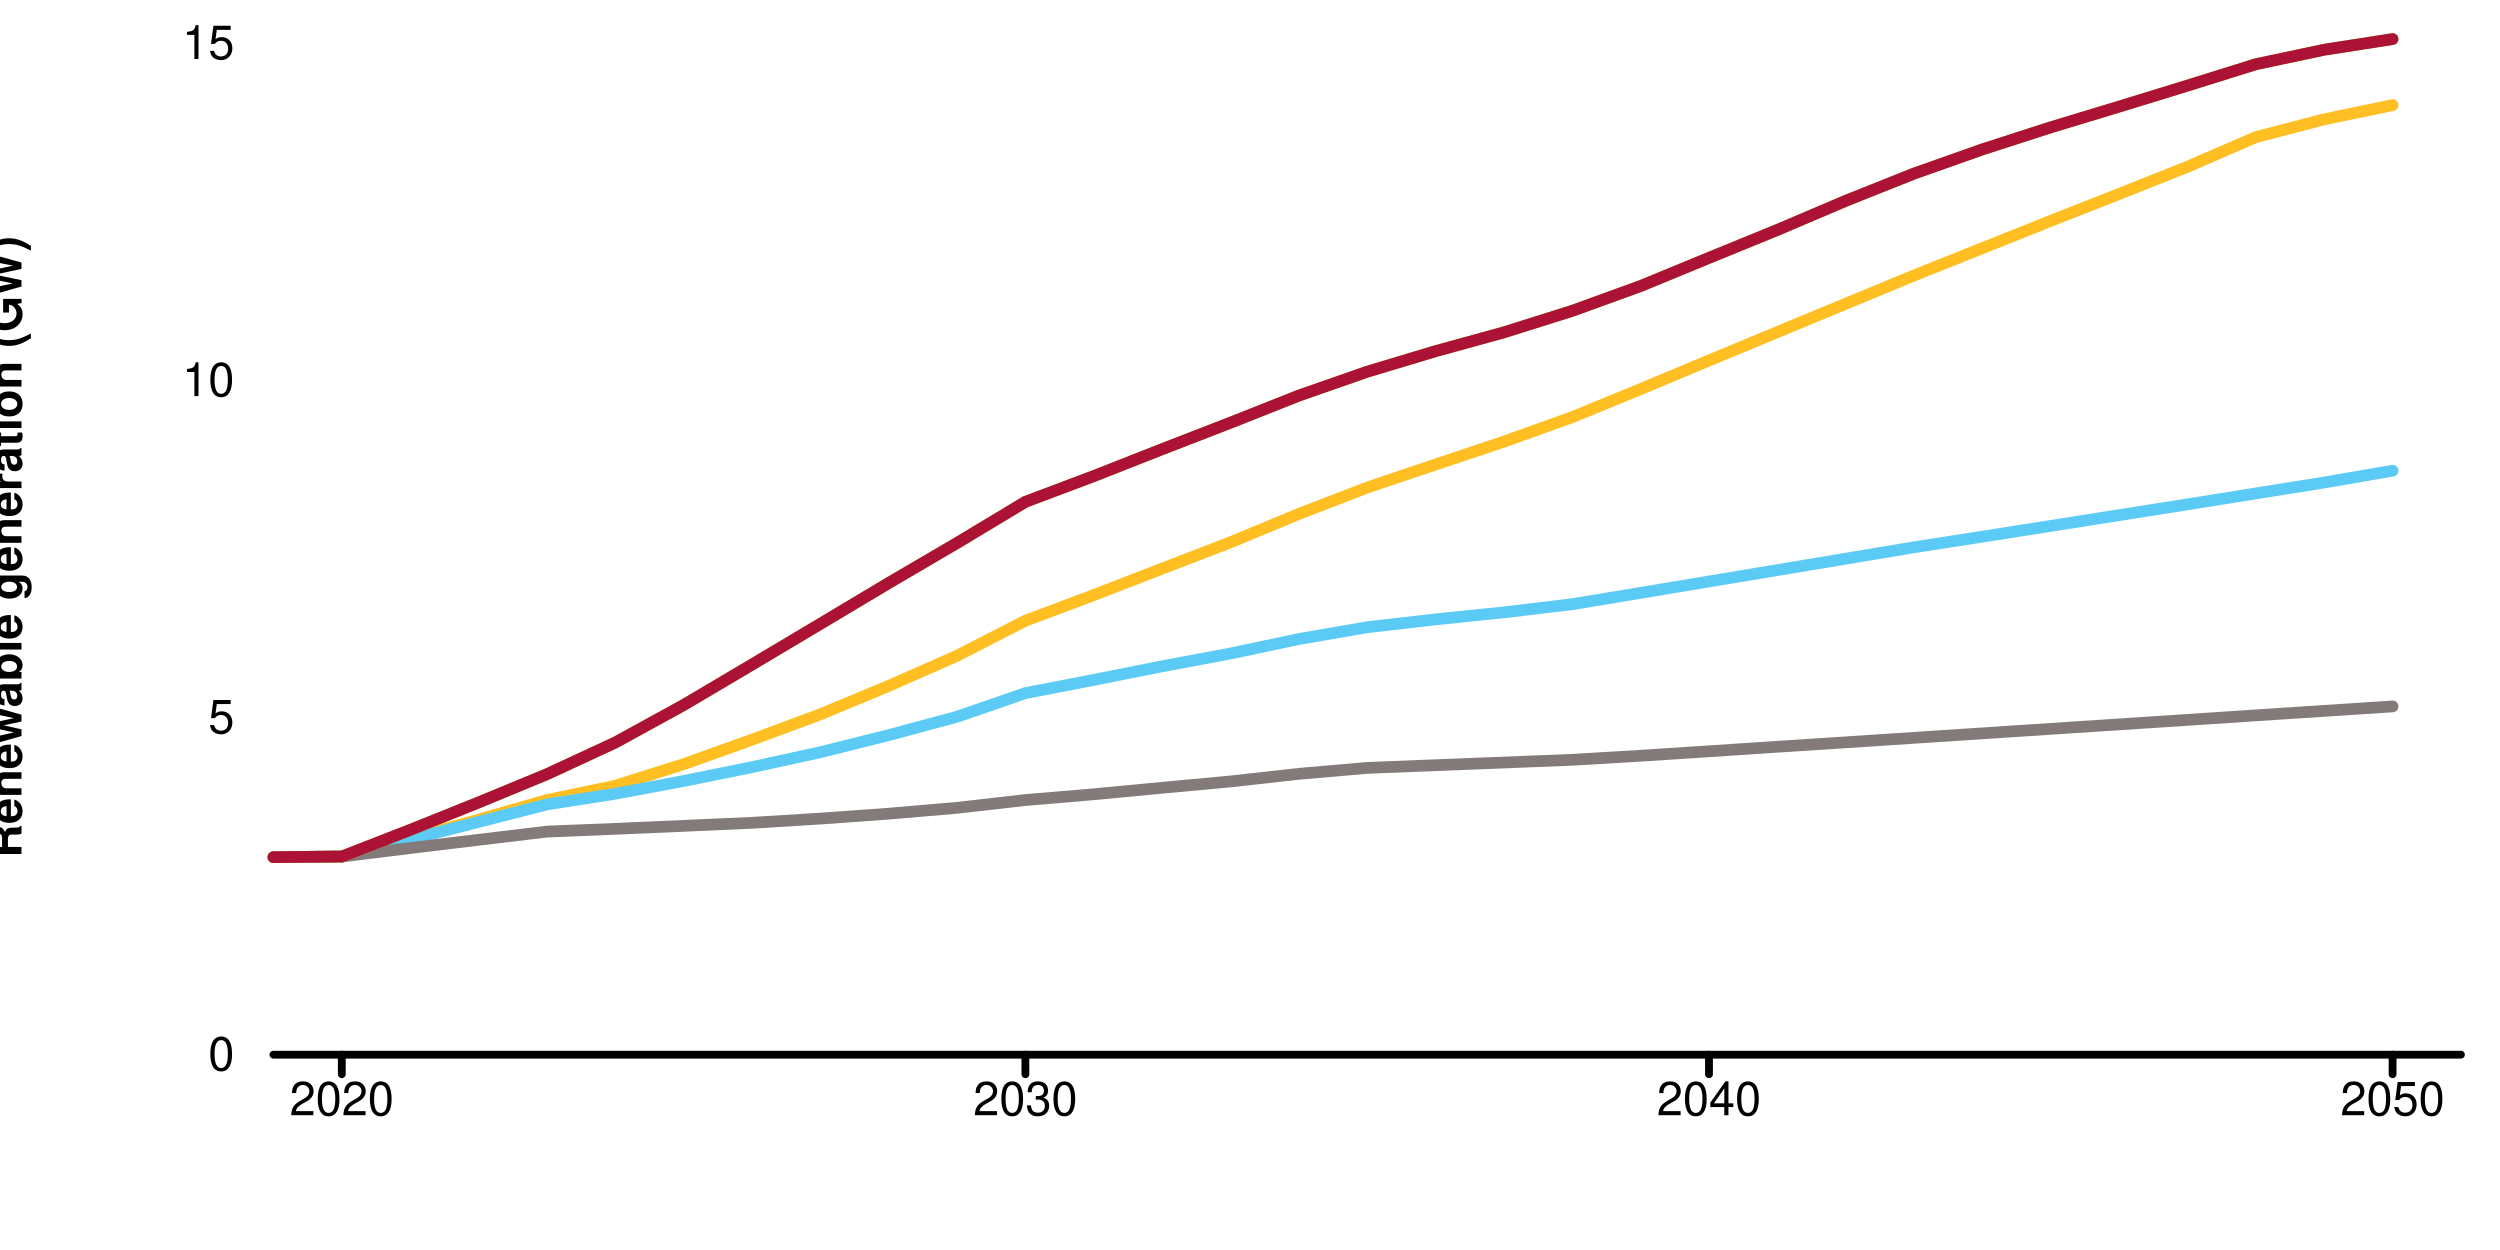
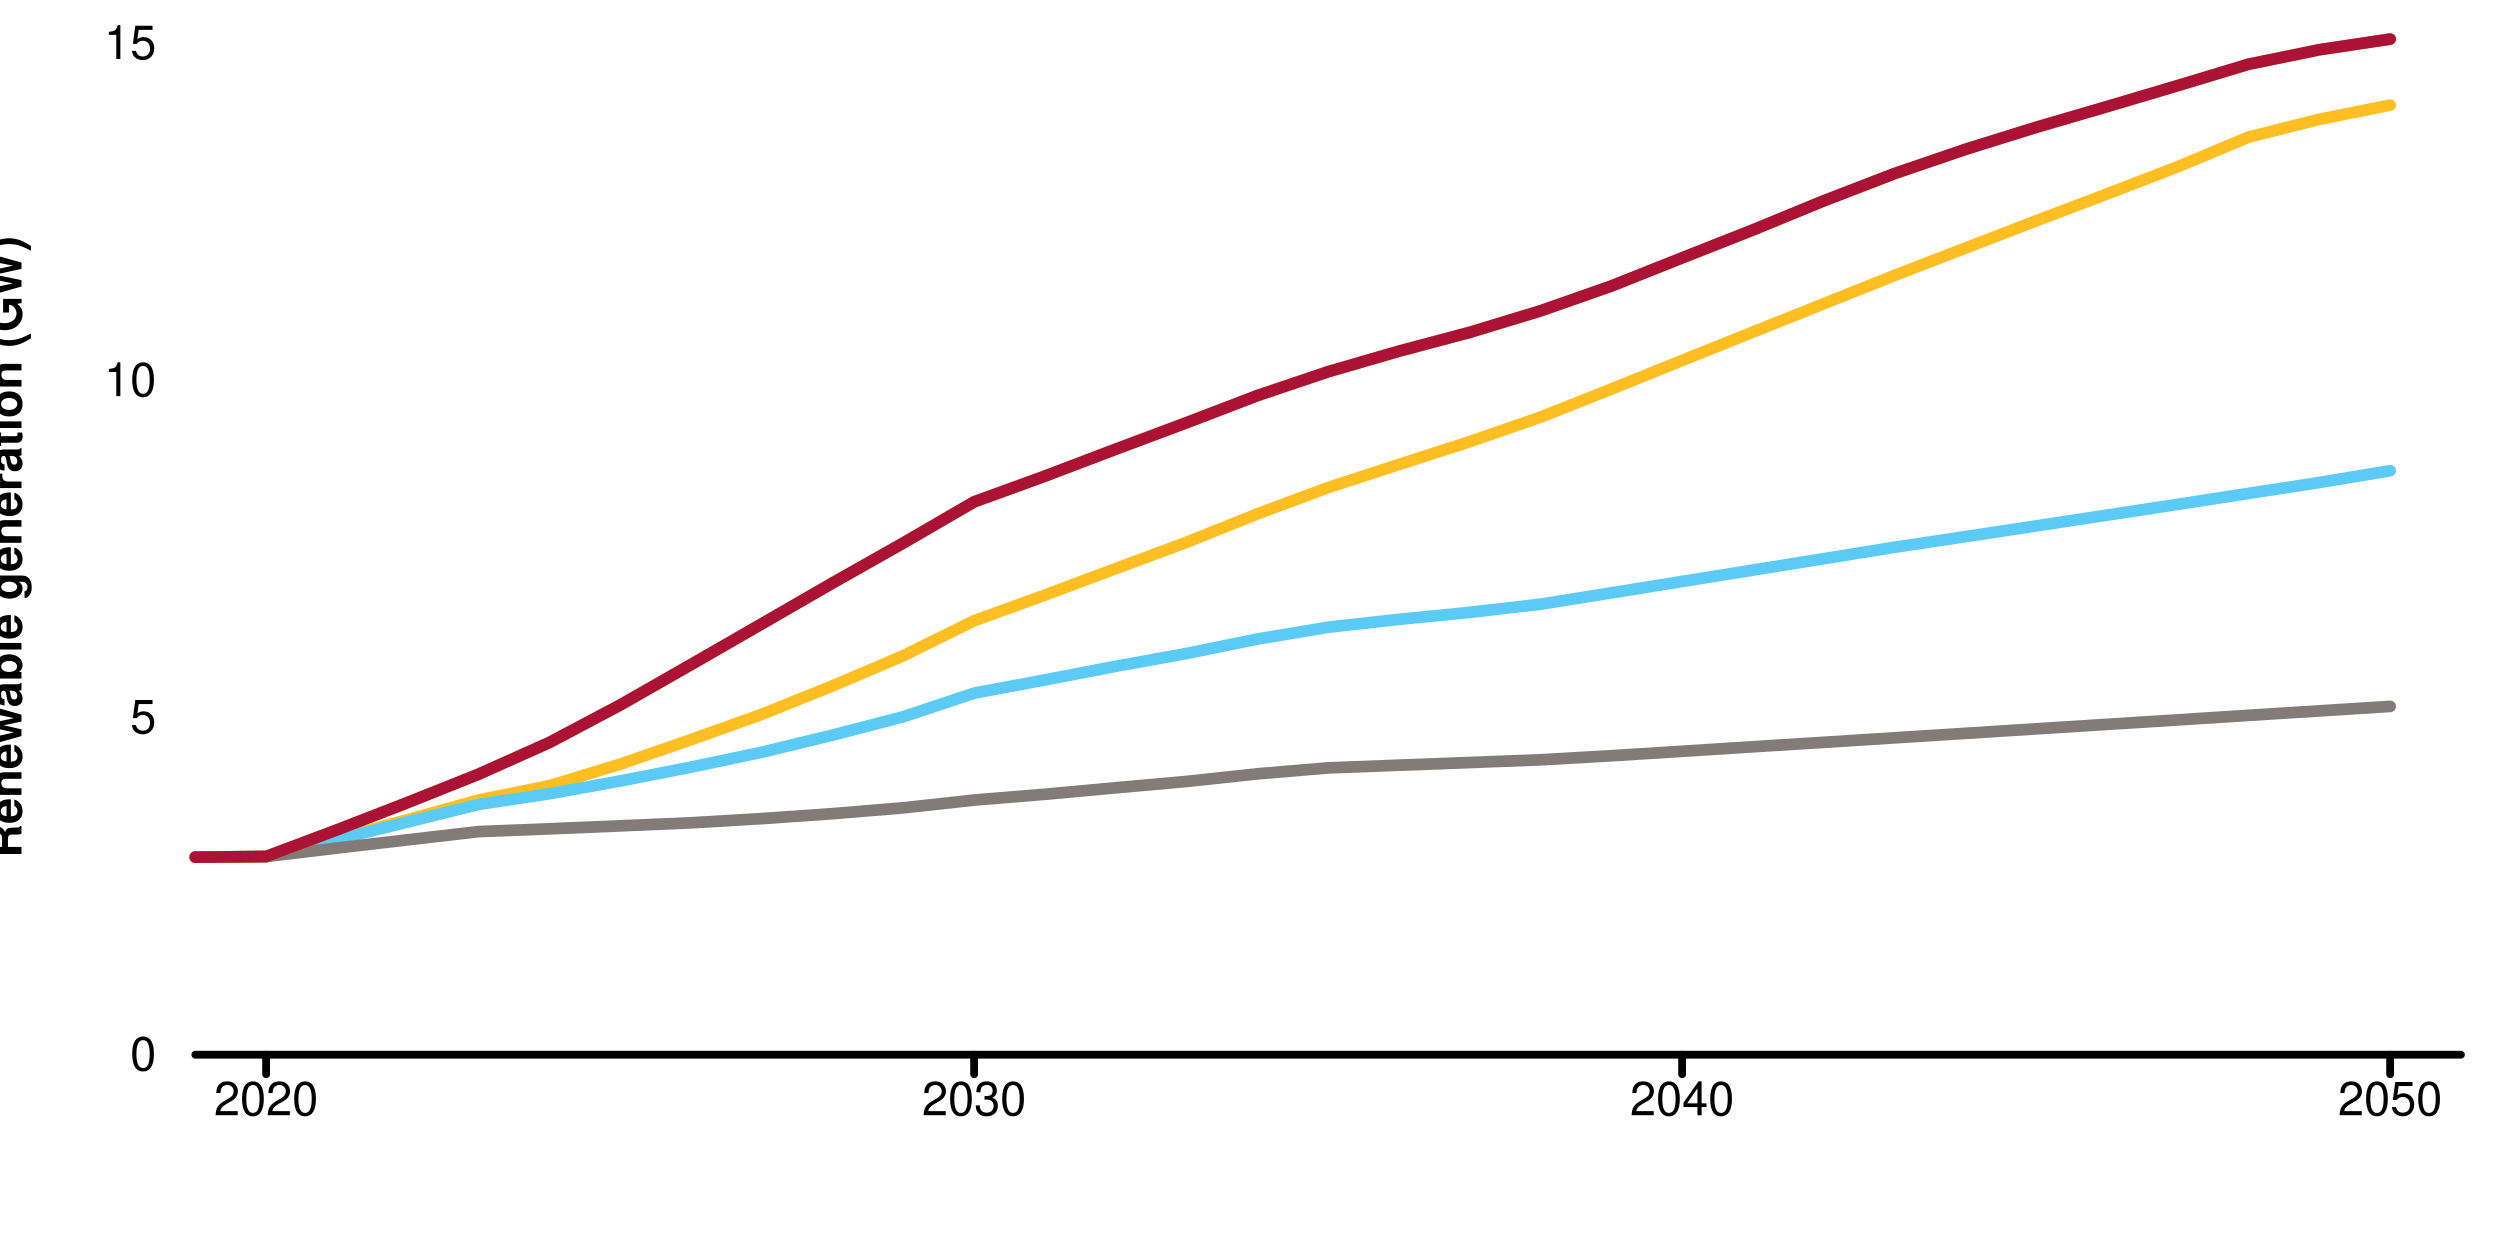
<svg xmlns="http://www.w3.org/2000/svg" width="640" height="320" viewBox="0 0 640 320" style="overflow:display" preserveAspectRatio="xMinYMin meet" overflow="visible">
  <defs>
    <style>
	.data-series path.line { fill-opacity: 0; }
	.data-series path.line.dotted { stroke-dasharray: 12 20 }
	.data-series circle { display: none; }
	.data-series:hover path.line, .data-series.on path.line { stroke-width: 5; }
	.data-series:hover circle, .data-series.on circle { display: inline; }
	.data-series circle:hover, .data-series circle.on { r: 6px!important; fill: black; }
	.grid { font-family: "Helvetica Neue",Helvetica,Arial,"Lucida Grande",sans-serif; }
	.grid line { stroke: rgb(0,0,0); stroke-width: 2; stroke-linecap: round; }
	.grid.grid-x text { text-anchor: middle; dominant-baseline: hanging; transform: translateY(10px); }
	.grid.grid-y text { text-anchor: end; dominant-baseline: middle; transform: translateX(-10px); }
	</style>
  </defs>
  <g class="grid grid-y">
-     <line x1="70" y1="270" x2="630" y2="270" data-left="70" />
-     <text x="70" y="270" text-anchor="end">0</text>
-     <text x="70" y="183.702" text-anchor="end">5</text>
-     <text x="70" y="97.403" text-anchor="end">10</text>
-     <text x="70" y="11.105" text-anchor="end">15</text>
+     <line x1="50" y1="270" x2="630" y2="270" data-left="50" />
+     <text x="50" y="270" text-anchor="end">0</text>
+     <text x="50" y="183.702" text-anchor="end">5</text>
+     <text x="50" y="97.403" text-anchor="end">10</text>
+     <text x="50" y="11.105" text-anchor="end">15</text>
    <text style="text-anchor:middle;dominant-baseline:hanging;font-weight:bold;transform: translateY(140px) rotate(-90deg);">Renewable generation (GW)</text>
  </g>
  <g class="grid grid-x">
-     <line class="tick" x1="87.5" y1="270" x2="87.5" y2="275" />
-     <text x="87.5" y="270" text-anchor="middle">2020</text>
-     <line class="tick" x1="262.5" y1="270" x2="262.5" y2="275" />
-     <text x="262.5" y="270" text-anchor="middle">2030</text>
-     <line class="tick" x1="437.5" y1="270" x2="437.5" y2="275" />
-     <text x="437.5" y="270" text-anchor="middle">2040</text>
-     <line class="tick" x1="612.5" y1="270" x2="612.5" y2="275" />
-     <text x="612.5" y="270" text-anchor="middle">2050</text>
+     <line class="tick" x1="68.125" y1="270" x2="68.125" y2="275" />
+     <text x="68.125" y="270" text-anchor="middle">2020</text>
+     <line class="tick" x1="249.375" y1="270" x2="249.375" y2="275" />
+     <text x="249.375" y="270" text-anchor="middle">2030</text>
+     <line class="tick" x1="430.625" y1="270" x2="430.625" y2="275" />
+     <text x="430.625" y="270" text-anchor="middle">2040</text>
+     <line class="tick" x1="611.875" y1="270" x2="611.875" y2="275" />
+     <text x="611.875" y="270" text-anchor="middle">2050</text>
    <text style="text-anchor:middle;dominant-baseline:hanging;font-weight:bold;transform: translateY(140px) rotate(-90deg);" />
  </g>
  <g data-scenario="consumer-transformation" class="data-series">
-     <path d="M 70.00,219.43L 87.50,219.27L 105.00,214.67L 122.50,209.83L 140.00,204.81L 157.50,201.15L 175.00,195.63L 192.50,189.36L 210.00,182.87L 227.50,175.59L 245.00,167.87L 262.50,158.90L 280.00,152.34L 297.50,145.56L 315.00,138.83L 332.50,131.56L 350.00,124.81L 367.50,118.91L 385.00,113.06L 402.50,106.78L 420.00,99.60L 437.50,92.28L 455.00,85.01L 472.50,77.76L 490.00,70.51L 507.50,63.52L 525.00,56.53L 542.50,49.65L 560.00,42.69L 577.50,35.10L 595.00,30.54L 612.50,26.91" id="Consumer transformation" class="line" stroke="#FFBF22" stroke-width="3" stroke-linecap="round" />
-     <circle cx="70.00" cy="219.43" data-y="2.930" data-x="2019" r="4" fill="#FFBF22" />
-     <circle cx="87.50" cy="219.27" data-y="2.939" data-x="2020" r="4" fill="#FFBF22" />
-     <circle cx="105.00" cy="214.67" data-y="3.206" data-x="2021" r="4" fill="#FFBF22" />
-     <circle cx="122.50" cy="209.83" data-y="3.486" data-x="2022" r="4" fill="#FFBF22" />
-     <circle cx="140.00" cy="204.81" data-y="3.777" data-x="2023" r="4" fill="#FFBF22" />
-     <circle cx="157.50" cy="201.15" data-y="3.989" data-x="2024" r="4" fill="#FFBF22" />
-     <circle cx="175.00" cy="195.63" data-y="4.309" data-x="2025" r="4" fill="#FFBF22" />
-     <circle cx="192.50" cy="189.36" data-y="4.672" data-x="2026" r="4" fill="#FFBF22" />
-     <circle cx="210.00" cy="182.87" data-y="5.048" data-x="2027" r="4" fill="#FFBF22" />
-     <circle cx="227.50" cy="175.59" data-y="5.470" data-x="2028" r="4" fill="#FFBF22" />
-     <circle cx="245.00" cy="167.87" data-y="5.917" data-x="2029" r="4" fill="#FFBF22" />
-     <circle cx="262.50" cy="158.90" data-y="6.437" data-x="2030" r="4" fill="#FFBF22" />
-     <circle cx="280.00" cy="152.34" data-y="6.817" data-x="2031" r="4" fill="#FFBF22" />
-     <circle cx="297.50" cy="145.56" data-y="7.210" data-x="2032" r="4" fill="#FFBF22" />
-     <circle cx="315.00" cy="138.83" data-y="7.600" data-x="2033" r="4" fill="#FFBF22" />
-     <circle cx="332.50" cy="131.56" data-y="8.021" data-x="2034" r="4" fill="#FFBF22" />
-     <circle cx="350.00" cy="124.81" data-y="8.412" data-x="2035" r="4" fill="#FFBF22" />
-     <circle cx="367.50" cy="118.91" data-y="8.754" data-x="2036" r="4" fill="#FFBF22" />
-     <circle cx="385.00" cy="113.06" data-y="9.093" data-x="2037" r="4" fill="#FFBF22" />
-     <circle cx="402.50" cy="106.78" data-y="9.457" data-x="2038" r="4" fill="#FFBF22" />
-     <circle cx="420.00" cy="99.60" data-y="9.873" data-x="2039" r="4" fill="#FFBF22" />
-     <circle cx="437.50" cy="92.28" data-y="10.297" data-x="2040" r="4" fill="#FFBF22" />
-     <circle cx="455.00" cy="85.01" data-y="10.718" data-x="2041" r="4" fill="#FFBF22" />
-     <circle cx="472.50" cy="77.76" data-y="11.138" data-x="2042" r="4" fill="#FFBF22" />
-     <circle cx="490.00" cy="70.51" data-y="11.558" data-x="2043" r="4" fill="#FFBF22" />
-     <circle cx="507.50" cy="63.52" data-y="11.963" data-x="2044" r="4" fill="#FFBF22" />
-     <circle cx="525.00" cy="56.53" data-y="12.368" data-x="2045" r="4" fill="#FFBF22" />
-     <circle cx="542.50" cy="49.65" data-y="12.767" data-x="2046" r="4" fill="#FFBF22" />
-     <circle cx="560.00" cy="42.69" data-y="13.170" data-x="2047" r="4" fill="#FFBF22" />
-     <circle cx="577.50" cy="35.10" data-y="13.610" data-x="2048" r="4" fill="#FFBF22" />
-     <circle cx="595.00" cy="30.54" data-y="13.874" data-x="2049" r="4" fill="#FFBF22" />
-     <circle cx="612.50" cy="26.91" data-y="14.084" data-x="2050" r="4" fill="#FFBF22" />
+     <path d="M 50.00,219.43L 68.12,219.27L 86.25,214.67L 104.38,209.83L 122.50,204.81L 140.62,201.15L 158.75,195.63L 176.88,189.36L 195.00,182.87L 213.12,175.59L 231.25,167.87L 249.38,158.90L 267.50,152.34L 285.62,145.56L 303.75,138.83L 321.88,131.56L 340.00,124.81L 358.12,118.91L 376.25,113.06L 394.38,106.78L 412.50,99.60L 430.62,92.28L 448.75,85.01L 466.88,77.76L 485.00,70.51L 503.12,63.52L 521.25,56.53L 539.38,49.65L 557.50,42.69L 575.62,35.10L 593.75,30.54L 611.88,26.91" id="Consumer transformation" class="line" stroke="#FFBF22" stroke-width="3" stroke-linecap="round" />
+     <circle cx="50.00" cy="219.43" data-y="2.930" data-x="2019" r="4" fill="#FFBF22" />
+     <circle cx="68.12" cy="219.27" data-y="2.939" data-x="2020" r="4" fill="#FFBF22" />
+     <circle cx="86.25" cy="214.67" data-y="3.206" data-x="2021" r="4" fill="#FFBF22" />
+     <circle cx="104.38" cy="209.83" data-y="3.486" data-x="2022" r="4" fill="#FFBF22" />
+     <circle cx="122.50" cy="204.81" data-y="3.777" data-x="2023" r="4" fill="#FFBF22" />
+     <circle cx="140.62" cy="201.15" data-y="3.989" data-x="2024" r="4" fill="#FFBF22" />
+     <circle cx="158.75" cy="195.63" data-y="4.309" data-x="2025" r="4" fill="#FFBF22" />
+     <circle cx="176.88" cy="189.36" data-y="4.672" data-x="2026" r="4" fill="#FFBF22" />
+     <circle cx="195.00" cy="182.87" data-y="5.048" data-x="2027" r="4" fill="#FFBF22" />
+     <circle cx="213.12" cy="175.59" data-y="5.470" data-x="2028" r="4" fill="#FFBF22" />
+     <circle cx="231.25" cy="167.87" data-y="5.917" data-x="2029" r="4" fill="#FFBF22" />
+     <circle cx="249.38" cy="158.90" data-y="6.437" data-x="2030" r="4" fill="#FFBF22" />
+     <circle cx="267.50" cy="152.34" data-y="6.817" data-x="2031" r="4" fill="#FFBF22" />
+     <circle cx="285.62" cy="145.56" data-y="7.210" data-x="2032" r="4" fill="#FFBF22" />
+     <circle cx="303.75" cy="138.83" data-y="7.600" data-x="2033" r="4" fill="#FFBF22" />
+     <circle cx="321.88" cy="131.56" data-y="8.021" data-x="2034" r="4" fill="#FFBF22" />
+     <circle cx="340.00" cy="124.81" data-y="8.412" data-x="2035" r="4" fill="#FFBF22" />
+     <circle cx="358.12" cy="118.91" data-y="8.754" data-x="2036" r="4" fill="#FFBF22" />
+     <circle cx="376.25" cy="113.06" data-y="9.093" data-x="2037" r="4" fill="#FFBF22" />
+     <circle cx="394.38" cy="106.78" data-y="9.457" data-x="2038" r="4" fill="#FFBF22" />
+     <circle cx="412.50" cy="99.60" data-y="9.873" data-x="2039" r="4" fill="#FFBF22" />
+     <circle cx="430.62" cy="92.28" data-y="10.297" data-x="2040" r="4" fill="#FFBF22" />
+     <circle cx="448.75" cy="85.01" data-y="10.718" data-x="2041" r="4" fill="#FFBF22" />
+     <circle cx="466.88" cy="77.76" data-y="11.138" data-x="2042" r="4" fill="#FFBF22" />
+     <circle cx="485.00" cy="70.51" data-y="11.558" data-x="2043" r="4" fill="#FFBF22" />
+     <circle cx="503.12" cy="63.52" data-y="11.963" data-x="2044" r="4" fill="#FFBF22" />
+     <circle cx="521.25" cy="56.53" data-y="12.368" data-x="2045" r="4" fill="#FFBF22" />
+     <circle cx="539.38" cy="49.65" data-y="12.767" data-x="2046" r="4" fill="#FFBF22" />
+     <circle cx="557.50" cy="42.69" data-y="13.170" data-x="2047" r="4" fill="#FFBF22" />
+     <circle cx="575.62" cy="35.10" data-y="13.610" data-x="2048" r="4" fill="#FFBF22" />
+     <circle cx="593.75" cy="30.54" data-y="13.874" data-x="2049" r="4" fill="#FFBF22" />
+     <circle cx="611.88" cy="26.91" data-y="14.084" data-x="2050" r="4" fill="#FFBF22" />
  </g>
  <g data-scenario="system-transformation" class="data-series">
-     <path d="M 70.00,219.43L 87.50,219.27L 105.00,214.89L 122.50,210.42L 140.00,205.93L 157.50,203.20L 175.00,199.93L 192.50,196.39L 210.00,192.57L 227.50,188.19L 245.00,183.48L 262.50,177.44L 280.00,174.05L 297.50,170.57L 315.00,167.29L 332.50,163.59L 350.00,160.57L 367.50,158.55L 385.00,156.76L 402.50,154.67L 420.00,151.77L 437.50,148.85L 455.00,145.94L 472.50,143.02L 490.00,140.10L 507.50,137.38L 525.00,134.63L 542.50,131.87L 560.00,129.11L 577.50,126.31L 595.00,123.52L 612.50,120.50" id="System transformation" class="line" stroke="#5BCBF5" stroke-width="3" stroke-linecap="round" />
-     <circle cx="70.00" cy="219.43" data-y="2.930" data-x="2019" r="4" fill="#5BCBF5" />
-     <circle cx="87.50" cy="219.27" data-y="2.939" data-x="2020" r="4" fill="#5BCBF5" />
-     <circle cx="105.00" cy="214.89" data-y="3.193" data-x="2021" r="4" fill="#5BCBF5" />
-     <circle cx="122.50" cy="210.42" data-y="3.452" data-x="2022" r="4" fill="#5BCBF5" />
-     <circle cx="140.00" cy="205.93" data-y="3.712" data-x="2023" r="4" fill="#5BCBF5" />
-     <circle cx="157.50" cy="203.20" data-y="3.870" data-x="2024" r="4" fill="#5BCBF5" />
-     <circle cx="175.00" cy="199.93" data-y="4.060" data-x="2025" r="4" fill="#5BCBF5" />
-     <circle cx="192.50" cy="196.39" data-y="4.265" data-x="2026" r="4" fill="#5BCBF5" />
-     <circle cx="210.00" cy="192.57" data-y="4.486" data-x="2027" r="4" fill="#5BCBF5" />
-     <circle cx="227.50" cy="188.19" data-y="4.740" data-x="2028" r="4" fill="#5BCBF5" />
-     <circle cx="245.00" cy="183.48" data-y="5.013" data-x="2029" r="4" fill="#5BCBF5" />
-     <circle cx="262.50" cy="177.44" data-y="5.363" data-x="2030" r="4" fill="#5BCBF5" />
-     <circle cx="280.00" cy="174.05" data-y="5.559" data-x="2031" r="4" fill="#5BCBF5" />
-     <circle cx="297.50" cy="170.57" data-y="5.761" data-x="2032" r="4" fill="#5BCBF5" />
-     <circle cx="315.00" cy="167.29" data-y="5.951" data-x="2033" r="4" fill="#5BCBF5" />
-     <circle cx="332.50" cy="163.59" data-y="6.165" data-x="2034" r="4" fill="#5BCBF5" />
-     <circle cx="350.00" cy="160.57" data-y="6.340" data-x="2035" r="4" fill="#5BCBF5" />
-     <circle cx="367.50" cy="158.55" data-y="6.457" data-x="2036" r="4" fill="#5BCBF5" />
-     <circle cx="385.00" cy="156.76" data-y="6.561" data-x="2037" r="4" fill="#5BCBF5" />
-     <circle cx="402.50" cy="154.67" data-y="6.682" data-x="2038" r="4" fill="#5BCBF5" />
-     <circle cx="420.00" cy="151.77" data-y="6.850" data-x="2039" r="4" fill="#5BCBF5" />
-     <circle cx="437.50" cy="148.85" data-y="7.019" data-x="2040" r="4" fill="#5BCBF5" />
-     <circle cx="455.00" cy="145.94" data-y="7.188" data-x="2041" r="4" fill="#5BCBF5" />
-     <circle cx="472.50" cy="143.02" data-y="7.357" data-x="2042" r="4" fill="#5BCBF5" />
-     <circle cx="490.00" cy="140.10" data-y="7.526" data-x="2043" r="4" fill="#5BCBF5" />
-     <circle cx="507.50" cy="137.38" data-y="7.684" data-x="2044" r="4" fill="#5BCBF5" />
-     <circle cx="525.00" cy="134.63" data-y="7.843" data-x="2045" r="4" fill="#5BCBF5" />
-     <circle cx="542.50" cy="131.87" data-y="8.003" data-x="2046" r="4" fill="#5BCBF5" />
-     <circle cx="560.00" cy="129.11" data-y="8.163" data-x="2047" r="4" fill="#5BCBF5" />
-     <circle cx="577.50" cy="126.31" data-y="8.325" data-x="2048" r="4" fill="#5BCBF5" />
-     <circle cx="595.00" cy="123.52" data-y="8.487" data-x="2049" r="4" fill="#5BCBF5" />
-     <circle cx="612.50" cy="120.50" data-y="8.662" data-x="2050" r="4" fill="#5BCBF5" />
+     <path d="M 50.00,219.43L 68.12,219.27L 86.25,214.89L 104.38,210.42L 122.50,205.93L 140.62,203.20L 158.75,199.93L 176.88,196.39L 195.00,192.57L 213.12,188.19L 231.25,183.48L 249.38,177.44L 267.50,174.05L 285.62,170.57L 303.75,167.29L 321.88,163.59L 340.00,160.57L 358.12,158.55L 376.25,156.76L 394.38,154.67L 412.50,151.77L 430.62,148.85L 448.75,145.94L 466.88,143.02L 485.00,140.10L 503.12,137.38L 521.25,134.63L 539.38,131.87L 557.50,129.11L 575.62,126.31L 593.75,123.52L 611.88,120.50" id="System transformation" class="line" stroke="#5BCBF5" stroke-width="3" stroke-linecap="round" />
+     <circle cx="50.00" cy="219.43" data-y="2.930" data-x="2019" r="4" fill="#5BCBF5" />
+     <circle cx="68.12" cy="219.27" data-y="2.939" data-x="2020" r="4" fill="#5BCBF5" />
+     <circle cx="86.25" cy="214.89" data-y="3.193" data-x="2021" r="4" fill="#5BCBF5" />
+     <circle cx="104.38" cy="210.42" data-y="3.452" data-x="2022" r="4" fill="#5BCBF5" />
+     <circle cx="122.50" cy="205.93" data-y="3.712" data-x="2023" r="4" fill="#5BCBF5" />
+     <circle cx="140.62" cy="203.20" data-y="3.870" data-x="2024" r="4" fill="#5BCBF5" />
+     <circle cx="158.75" cy="199.93" data-y="4.060" data-x="2025" r="4" fill="#5BCBF5" />
+     <circle cx="176.88" cy="196.39" data-y="4.265" data-x="2026" r="4" fill="#5BCBF5" />
+     <circle cx="195.00" cy="192.57" data-y="4.486" data-x="2027" r="4" fill="#5BCBF5" />
+     <circle cx="213.12" cy="188.19" data-y="4.740" data-x="2028" r="4" fill="#5BCBF5" />
+     <circle cx="231.25" cy="183.48" data-y="5.013" data-x="2029" r="4" fill="#5BCBF5" />
+     <circle cx="249.38" cy="177.44" data-y="5.363" data-x="2030" r="4" fill="#5BCBF5" />
+     <circle cx="267.50" cy="174.05" data-y="5.559" data-x="2031" r="4" fill="#5BCBF5" />
+     <circle cx="285.62" cy="170.57" data-y="5.761" data-x="2032" r="4" fill="#5BCBF5" />
+     <circle cx="303.75" cy="167.29" data-y="5.951" data-x="2033" r="4" fill="#5BCBF5" />
+     <circle cx="321.88" cy="163.59" data-y="6.165" data-x="2034" r="4" fill="#5BCBF5" />
+     <circle cx="340.00" cy="160.57" data-y="6.340" data-x="2035" r="4" fill="#5BCBF5" />
+     <circle cx="358.12" cy="158.55" data-y="6.457" data-x="2036" r="4" fill="#5BCBF5" />
+     <circle cx="376.25" cy="156.76" data-y="6.561" data-x="2037" r="4" fill="#5BCBF5" />
+     <circle cx="394.38" cy="154.67" data-y="6.682" data-x="2038" r="4" fill="#5BCBF5" />
+     <circle cx="412.50" cy="151.77" data-y="6.850" data-x="2039" r="4" fill="#5BCBF5" />
+     <circle cx="430.62" cy="148.85" data-y="7.019" data-x="2040" r="4" fill="#5BCBF5" />
+     <circle cx="448.75" cy="145.94" data-y="7.188" data-x="2041" r="4" fill="#5BCBF5" />
+     <circle cx="466.88" cy="143.02" data-y="7.357" data-x="2042" r="4" fill="#5BCBF5" />
+     <circle cx="485.00" cy="140.10" data-y="7.526" data-x="2043" r="4" fill="#5BCBF5" />
+     <circle cx="503.12" cy="137.38" data-y="7.684" data-x="2044" r="4" fill="#5BCBF5" />
+     <circle cx="521.25" cy="134.63" data-y="7.843" data-x="2045" r="4" fill="#5BCBF5" />
+     <circle cx="539.38" cy="131.87" data-y="8.003" data-x="2046" r="4" fill="#5BCBF5" />
+     <circle cx="557.50" cy="129.11" data-y="8.163" data-x="2047" r="4" fill="#5BCBF5" />
+     <circle cx="575.62" cy="126.31" data-y="8.325" data-x="2048" r="4" fill="#5BCBF5" />
+     <circle cx="593.75" cy="123.52" data-y="8.487" data-x="2049" r="4" fill="#5BCBF5" />
+     <circle cx="611.88" cy="120.50" data-y="8.662" data-x="2050" r="4" fill="#5BCBF5" />
  </g>
  <g data-scenario="steady-progression" class="data-series">
-     <path d="M 70.00,219.43L 87.50,219.27L 105.00,217.10L 122.50,214.99L 140.00,212.89L 157.50,212.18L 175.00,211.42L 192.50,210.64L 210.00,209.56L 227.50,208.30L 245.00,206.80L 262.50,204.81L 280.00,203.33L 297.50,201.67L 315.00,200.05L 332.50,198.10L 350.00,196.58L 367.50,195.89L 385.00,195.20L 402.50,194.51L 420.00,193.47L 437.50,192.33L 455.00,191.17L 472.50,190.04L 490.00,188.88L 507.50,187.74L 525.00,186.58L 542.50,185.44L 560.00,184.29L 577.50,183.13L 595.00,181.99L 612.50,180.84" id="Steady progression" class="line" stroke="#827B7A" stroke-width="3" stroke-linecap="round" />
-     <circle cx="70.00" cy="219.43" data-y="2.930" data-x="2019" r="4" fill="#827B7A" />
-     <circle cx="87.50" cy="219.27" data-y="2.939" data-x="2020" r="4" fill="#827B7A" />
-     <circle cx="105.00" cy="217.10" data-y="3.065" data-x="2021" r="4" fill="#827B7A" />
-     <circle cx="122.50" cy="214.99" data-y="3.187" data-x="2022" r="4" fill="#827B7A" />
-     <circle cx="140.00" cy="212.89" data-y="3.309" data-x="2023" r="4" fill="#827B7A" />
-     <circle cx="157.50" cy="212.18" data-y="3.350" data-x="2024" r="4" fill="#827B7A" />
-     <circle cx="175.00" cy="211.42" data-y="3.394" data-x="2025" r="4" fill="#827B7A" />
-     <circle cx="192.50" cy="210.64" data-y="3.439" data-x="2026" r="4" fill="#827B7A" />
-     <circle cx="210.00" cy="209.56" data-y="3.502" data-x="2027" r="4" fill="#827B7A" />
-     <circle cx="227.50" cy="208.30" data-y="3.575" data-x="2028" r="4" fill="#827B7A" />
-     <circle cx="245.00" cy="206.80" data-y="3.662" data-x="2029" r="4" fill="#827B7A" />
-     <circle cx="262.50" cy="204.81" data-y="3.777" data-x="2030" r="4" fill="#827B7A" />
-     <circle cx="280.00" cy="203.33" data-y="3.863" data-x="2031" r="4" fill="#827B7A" />
-     <circle cx="297.50" cy="201.67" data-y="3.959" data-x="2032" r="4" fill="#827B7A" />
-     <circle cx="315.00" cy="200.05" data-y="4.053" data-x="2033" r="4" fill="#827B7A" />
-     <circle cx="332.50" cy="198.10" data-y="4.166" data-x="2034" r="4" fill="#827B7A" />
-     <circle cx="350.00" cy="196.58" data-y="4.254" data-x="2035" r="4" fill="#827B7A" />
-     <circle cx="367.50" cy="195.89" data-y="4.294" data-x="2036" r="4" fill="#827B7A" />
-     <circle cx="385.00" cy="195.20" data-y="4.334" data-x="2037" r="4" fill="#827B7A" />
-     <circle cx="402.50" cy="194.51" data-y="4.374" data-x="2038" r="4" fill="#827B7A" />
-     <circle cx="420.00" cy="193.47" data-y="4.434" data-x="2039" r="4" fill="#827B7A" />
-     <circle cx="437.50" cy="192.33" data-y="4.500" data-x="2040" r="4" fill="#827B7A" />
-     <circle cx="455.00" cy="191.17" data-y="4.567" data-x="2041" r="4" fill="#827B7A" />
-     <circle cx="472.50" cy="190.04" data-y="4.633" data-x="2042" r="4" fill="#827B7A" />
-     <circle cx="490.00" cy="188.88" data-y="4.700" data-x="2043" r="4" fill="#827B7A" />
-     <circle cx="507.50" cy="187.74" data-y="4.766" data-x="2044" r="4" fill="#827B7A" />
-     <circle cx="525.00" cy="186.58" data-y="4.833" data-x="2045" r="4" fill="#827B7A" />
-     <circle cx="542.50" cy="185.44" data-y="4.899" data-x="2046" r="4" fill="#827B7A" />
-     <circle cx="560.00" cy="184.29" data-y="4.966" data-x="2047" r="4" fill="#827B7A" />
-     <circle cx="577.50" cy="183.13" data-y="5.033" data-x="2048" r="4" fill="#827B7A" />
-     <circle cx="595.00" cy="181.99" data-y="5.099" data-x="2049" r="4" fill="#827B7A" />
-     <circle cx="612.50" cy="180.84" data-y="5.166" data-x="2050" r="4" fill="#827B7A" />
+     <path d="M 50.00,219.43L 68.12,219.27L 86.25,217.10L 104.38,214.99L 122.50,212.89L 140.62,212.18L 158.75,211.42L 176.88,210.64L 195.00,209.56L 213.12,208.30L 231.25,206.80L 249.38,204.81L 267.50,203.33L 285.62,201.67L 303.75,200.05L 321.88,198.10L 340.00,196.58L 358.12,195.89L 376.25,195.20L 394.38,194.51L 412.50,193.47L 430.62,192.33L 448.75,191.17L 466.88,190.04L 485.00,188.88L 503.12,187.74L 521.25,186.58L 539.38,185.44L 557.50,184.29L 575.62,183.13L 593.75,181.99L 611.88,180.84" id="Steady progression" class="line" stroke="#827B7A" stroke-width="3" stroke-linecap="round" />
+     <circle cx="50.00" cy="219.43" data-y="2.930" data-x="2019" r="4" fill="#827B7A" />
+     <circle cx="68.12" cy="219.27" data-y="2.939" data-x="2020" r="4" fill="#827B7A" />
+     <circle cx="86.25" cy="217.10" data-y="3.065" data-x="2021" r="4" fill="#827B7A" />
+     <circle cx="104.38" cy="214.99" data-y="3.187" data-x="2022" r="4" fill="#827B7A" />
+     <circle cx="122.50" cy="212.89" data-y="3.309" data-x="2023" r="4" fill="#827B7A" />
+     <circle cx="140.62" cy="212.18" data-y="3.350" data-x="2024" r="4" fill="#827B7A" />
+     <circle cx="158.75" cy="211.42" data-y="3.394" data-x="2025" r="4" fill="#827B7A" />
+     <circle cx="176.88" cy="210.64" data-y="3.439" data-x="2026" r="4" fill="#827B7A" />
+     <circle cx="195.00" cy="209.56" data-y="3.502" data-x="2027" r="4" fill="#827B7A" />
+     <circle cx="213.12" cy="208.30" data-y="3.575" data-x="2028" r="4" fill="#827B7A" />
+     <circle cx="231.25" cy="206.80" data-y="3.662" data-x="2029" r="4" fill="#827B7A" />
+     <circle cx="249.38" cy="204.81" data-y="3.777" data-x="2030" r="4" fill="#827B7A" />
+     <circle cx="267.50" cy="203.33" data-y="3.863" data-x="2031" r="4" fill="#827B7A" />
+     <circle cx="285.62" cy="201.67" data-y="3.959" data-x="2032" r="4" fill="#827B7A" />
+     <circle cx="303.75" cy="200.05" data-y="4.053" data-x="2033" r="4" fill="#827B7A" />
+     <circle cx="321.88" cy="198.10" data-y="4.166" data-x="2034" r="4" fill="#827B7A" />
+     <circle cx="340.00" cy="196.58" data-y="4.254" data-x="2035" r="4" fill="#827B7A" />
+     <circle cx="358.12" cy="195.89" data-y="4.294" data-x="2036" r="4" fill="#827B7A" />
+     <circle cx="376.25" cy="195.20" data-y="4.334" data-x="2037" r="4" fill="#827B7A" />
+     <circle cx="394.38" cy="194.51" data-y="4.374" data-x="2038" r="4" fill="#827B7A" />
+     <circle cx="412.50" cy="193.47" data-y="4.434" data-x="2039" r="4" fill="#827B7A" />
+     <circle cx="430.62" cy="192.33" data-y="4.500" data-x="2040" r="4" fill="#827B7A" />
+     <circle cx="448.75" cy="191.17" data-y="4.567" data-x="2041" r="4" fill="#827B7A" />
+     <circle cx="466.88" cy="190.04" data-y="4.633" data-x="2042" r="4" fill="#827B7A" />
+     <circle cx="485.00" cy="188.88" data-y="4.700" data-x="2043" r="4" fill="#827B7A" />
+     <circle cx="503.12" cy="187.74" data-y="4.766" data-x="2044" r="4" fill="#827B7A" />
+     <circle cx="521.25" cy="186.58" data-y="4.833" data-x="2045" r="4" fill="#827B7A" />
+     <circle cx="539.38" cy="185.44" data-y="4.899" data-x="2046" r="4" fill="#827B7A" />
+     <circle cx="557.50" cy="184.29" data-y="4.966" data-x="2047" r="4" fill="#827B7A" />
+     <circle cx="575.62" cy="183.13" data-y="5.033" data-x="2048" r="4" fill="#827B7A" />
+     <circle cx="593.75" cy="181.99" data-y="5.099" data-x="2049" r="4" fill="#827B7A" />
+     <circle cx="611.88" cy="180.84" data-y="5.166" data-x="2050" r="4" fill="#827B7A" />
  </g>
  <g data-scenario="leading-the-way" class="data-series">
-     <path d="M 70.00,219.43L 87.50,219.27L 105.00,212.46L 122.50,205.43L 140.00,198.20L 157.50,190.09L 175.00,180.49L 192.50,170.14L 210.00,159.71L 227.50,149.25L 245.00,139.00L 262.50,128.47L 280.00,121.88L 297.50,114.99L 315.00,108.21L 332.50,101.27L 350.00,95.16L 367.50,89.90L 385.00,85.08L 402.50,79.57L 420.00,73.22L 437.50,66.01L 455.00,58.86L 472.50,51.41L 490.00,44.43L 507.50,38.24L 525.00,32.59L 542.50,27.29L 560.00,21.91L 577.50,16.44L 595.00,12.73L 612.50,10.00" id="Leading the way" class="line" stroke="#C2CD23" stroke-width="3" stroke-linecap="round" />
-     <circle cx="70.00" cy="219.43" data-y="2.930" data-x="2019" r="4" fill="#C2CD23" />
-     <circle cx="87.50" cy="219.27" data-y="2.939" data-x="2020" r="4" fill="#C2CD23" />
-     <circle cx="105.00" cy="212.46" data-y="3.334" data-x="2021" r="4" fill="#C2CD23" />
-     <circle cx="122.50" cy="205.43" data-y="3.741" data-x="2022" r="4" fill="#C2CD23" />
-     <circle cx="140.00" cy="198.20" data-y="4.160" data-x="2023" r="4" fill="#C2CD23" />
-     <circle cx="157.50" cy="190.09" data-y="4.630" data-x="2024" r="4" fill="#C2CD23" />
-     <circle cx="175.00" cy="180.49" data-y="5.186" data-x="2025" r="4" fill="#C2CD23" />
-     <circle cx="192.50" cy="170.14" data-y="5.786" data-x="2026" r="4" fill="#C2CD23" />
-     <circle cx="210.00" cy="159.71" data-y="6.390" data-x="2027" r="4" fill="#C2CD23" />
-     <circle cx="227.50" cy="149.25" data-y="6.996" data-x="2028" r="4" fill="#C2CD23" />
-     <circle cx="245.00" cy="139.00" data-y="7.590" data-x="2029" r="4" fill="#C2CD23" />
-     <circle cx="262.50" cy="128.47" data-y="8.200" data-x="2030" r="4" fill="#C2CD23" />
-     <circle cx="280.00" cy="121.88" data-y="8.582" data-x="2031" r="4" fill="#C2CD23" />
-     <circle cx="297.50" cy="114.99" data-y="8.981" data-x="2032" r="4" fill="#C2CD23" />
-     <circle cx="315.00" cy="108.21" data-y="9.374" data-x="2033" r="4" fill="#C2CD23" />
-     <circle cx="332.50" cy="101.27" data-y="9.776" data-x="2034" r="4" fill="#C2CD23" />
-     <circle cx="350.00" cy="95.16" data-y="10.130" data-x="2035" r="4" fill="#C2CD23" />
-     <circle cx="367.50" cy="89.90" data-y="10.435" data-x="2036" r="4" fill="#C2CD23" />
-     <circle cx="385.00" cy="85.08" data-y="10.714" data-x="2037" r="4" fill="#C2CD23" />
-     <circle cx="402.50" cy="79.57" data-y="11.033" data-x="2038" r="4" fill="#C2CD23" />
-     <circle cx="420.00" cy="73.22" data-y="11.401" data-x="2039" r="4" fill="#C2CD23" />
-     <circle cx="437.50" cy="66.01" data-y="11.819" data-x="2040" r="4" fill="#C2CD23" />
-     <circle cx="455.00" cy="58.86" data-y="12.233" data-x="2041" r="4" fill="#C2CD23" />
-     <circle cx="472.50" cy="51.41" data-y="12.665" data-x="2042" r="4" fill="#C2CD23" />
-     <circle cx="490.00" cy="44.43" data-y="13.069" data-x="2043" r="4" fill="#C2CD23" />
-     <circle cx="507.50" cy="38.24" data-y="13.428" data-x="2044" r="4" fill="#C2CD23" />
-     <circle cx="525.00" cy="32.59" data-y="13.755" data-x="2045" r="4" fill="#C2CD23" />
-     <circle cx="542.50" cy="27.29" data-y="14.062" data-x="2046" r="4" fill="#C2CD23" />
-     <circle cx="560.00" cy="21.91" data-y="14.374" data-x="2047" r="4" fill="#C2CD23" />
-     <circle cx="577.50" cy="16.44" data-y="14.691" data-x="2048" r="4" fill="#C2CD23" />
-     <circle cx="595.00" cy="12.73" data-y="14.906" data-x="2049" r="4" fill="#C2CD23" />
-     <circle cx="612.50" cy="10.00" data-y="15.064" data-x="2050" r="4" fill="#C2CD23" />
+     <path d="M 50.00,219.43L 68.12,219.27L 86.25,212.46L 104.38,205.43L 122.50,198.20L 140.62,190.09L 158.75,180.49L 176.88,170.14L 195.00,159.71L 213.12,149.25L 231.25,139.00L 249.38,128.47L 267.50,121.88L 285.62,114.99L 303.75,108.21L 321.88,101.27L 340.00,95.16L 358.12,89.90L 376.25,85.08L 394.38,79.57L 412.50,73.22L 430.62,66.01L 448.75,58.86L 466.88,51.41L 485.00,44.43L 503.12,38.24L 521.25,32.59L 539.38,27.29L 557.50,21.91L 575.62,16.44L 593.75,12.73L 611.88,10.00" id="Leading the way" class="line" stroke="#C2CD23" stroke-width="3" stroke-linecap="round" />
+     <circle cx="50.00" cy="219.43" data-y="2.930" data-x="2019" r="4" fill="#C2CD23" />
+     <circle cx="68.12" cy="219.27" data-y="2.939" data-x="2020" r="4" fill="#C2CD23" />
+     <circle cx="86.25" cy="212.46" data-y="3.334" data-x="2021" r="4" fill="#C2CD23" />
+     <circle cx="104.38" cy="205.43" data-y="3.741" data-x="2022" r="4" fill="#C2CD23" />
+     <circle cx="122.50" cy="198.20" data-y="4.160" data-x="2023" r="4" fill="#C2CD23" />
+     <circle cx="140.62" cy="190.09" data-y="4.630" data-x="2024" r="4" fill="#C2CD23" />
+     <circle cx="158.75" cy="180.49" data-y="5.186" data-x="2025" r="4" fill="#C2CD23" />
+     <circle cx="176.88" cy="170.14" data-y="5.786" data-x="2026" r="4" fill="#C2CD23" />
+     <circle cx="195.00" cy="159.71" data-y="6.390" data-x="2027" r="4" fill="#C2CD23" />
+     <circle cx="213.12" cy="149.25" data-y="6.996" data-x="2028" r="4" fill="#C2CD23" />
+     <circle cx="231.25" cy="139.00" data-y="7.590" data-x="2029" r="4" fill="#C2CD23" />
+     <circle cx="249.38" cy="128.47" data-y="8.200" data-x="2030" r="4" fill="#C2CD23" />
+     <circle cx="267.50" cy="121.88" data-y="8.582" data-x="2031" r="4" fill="#C2CD23" />
+     <circle cx="285.62" cy="114.99" data-y="8.981" data-x="2032" r="4" fill="#C2CD23" />
+     <circle cx="303.75" cy="108.21" data-y="9.374" data-x="2033" r="4" fill="#C2CD23" />
+     <circle cx="321.88" cy="101.27" data-y="9.776" data-x="2034" r="4" fill="#C2CD23" />
+     <circle cx="340.00" cy="95.16" data-y="10.130" data-x="2035" r="4" fill="#C2CD23" />
+     <circle cx="358.12" cy="89.90" data-y="10.435" data-x="2036" r="4" fill="#C2CD23" />
+     <circle cx="376.25" cy="85.08" data-y="10.714" data-x="2037" r="4" fill="#C2CD23" />
+     <circle cx="394.38" cy="79.57" data-y="11.033" data-x="2038" r="4" fill="#C2CD23" />
+     <circle cx="412.50" cy="73.22" data-y="11.401" data-x="2039" r="4" fill="#C2CD23" />
+     <circle cx="430.62" cy="66.01" data-y="11.819" data-x="2040" r="4" fill="#C2CD23" />
+     <circle cx="448.75" cy="58.86" data-y="12.233" data-x="2041" r="4" fill="#C2CD23" />
+     <circle cx="466.88" cy="51.41" data-y="12.665" data-x="2042" r="4" fill="#C2CD23" />
+     <circle cx="485.00" cy="44.43" data-y="13.069" data-x="2043" r="4" fill="#C2CD23" />
+     <circle cx="503.12" cy="38.24" data-y="13.428" data-x="2044" r="4" fill="#C2CD23" />
+     <circle cx="521.25" cy="32.59" data-y="13.755" data-x="2045" r="4" fill="#C2CD23" />
+     <circle cx="539.38" cy="27.29" data-y="14.062" data-x="2046" r="4" fill="#C2CD23" />
+     <circle cx="557.50" cy="21.91" data-y="14.374" data-x="2047" r="4" fill="#C2CD23" />
+     <circle cx="575.62" cy="16.44" data-y="14.691" data-x="2048" r="4" fill="#C2CD23" />
+     <circle cx="593.75" cy="12.73" data-y="14.906" data-x="2049" r="4" fill="#C2CD23" />
+     <circle cx="611.88" cy="10.00" data-y="15.064" data-x="2050" r="4" fill="#C2CD23" />
  </g>
  <g data-scenario="planning-scenario" class="data-series">
-     <path d="M 70.00,219.43L 87.50,219.27L 105.00,212.46L 122.50,205.43L 140.00,198.20L 157.50,190.09L 175.00,180.49L 192.50,170.14L 210.00,159.71L 227.50,149.25L 245.00,139.00L 262.50,128.47L 280.00,121.88L 297.50,114.99L 315.00,108.21L 332.50,101.27L 350.00,95.16L 367.50,89.90L 385.00,85.08L 402.50,79.57L 420.00,73.22L 437.50,66.01L 455.00,58.86L 472.50,51.41L 490.00,44.43L 507.50,38.24L 525.00,32.59L 542.50,27.29L 560.00,21.91L 577.50,16.44L 595.00,12.73L 612.50,10.00" id="NPg Planning Scenario" class="line" stroke="#ab1236" stroke-width="3" stroke-linecap="round" />
-     <circle cx="70.00" cy="219.43" data-y="2.930" data-x="2019" r="4" fill="#ab1236" />
-     <circle cx="87.50" cy="219.27" data-y="2.939" data-x="2020" r="4" fill="#ab1236" />
-     <circle cx="105.00" cy="212.46" data-y="3.334" data-x="2021" r="4" fill="#ab1236" />
-     <circle cx="122.50" cy="205.43" data-y="3.741" data-x="2022" r="4" fill="#ab1236" />
-     <circle cx="140.00" cy="198.20" data-y="4.160" data-x="2023" r="4" fill="#ab1236" />
-     <circle cx="157.50" cy="190.09" data-y="4.630" data-x="2024" r="4" fill="#ab1236" />
-     <circle cx="175.00" cy="180.49" data-y="5.186" data-x="2025" r="4" fill="#ab1236" />
-     <circle cx="192.50" cy="170.14" data-y="5.786" data-x="2026" r="4" fill="#ab1236" />
-     <circle cx="210.00" cy="159.71" data-y="6.390" data-x="2027" r="4" fill="#ab1236" />
-     <circle cx="227.50" cy="149.25" data-y="6.996" data-x="2028" r="4" fill="#ab1236" />
-     <circle cx="245.00" cy="139.00" data-y="7.590" data-x="2029" r="4" fill="#ab1236" />
-     <circle cx="262.50" cy="128.47" data-y="8.200" data-x="2030" r="4" fill="#ab1236" />
-     <circle cx="280.00" cy="121.88" data-y="8.582" data-x="2031" r="4" fill="#ab1236" />
-     <circle cx="297.50" cy="114.99" data-y="8.981" data-x="2032" r="4" fill="#ab1236" />
-     <circle cx="315.00" cy="108.21" data-y="9.374" data-x="2033" r="4" fill="#ab1236" />
-     <circle cx="332.50" cy="101.27" data-y="9.776" data-x="2034" r="4" fill="#ab1236" />
-     <circle cx="350.00" cy="95.16" data-y="10.130" data-x="2035" r="4" fill="#ab1236" />
-     <circle cx="367.50" cy="89.90" data-y="10.435" data-x="2036" r="4" fill="#ab1236" />
-     <circle cx="385.00" cy="85.08" data-y="10.714" data-x="2037" r="4" fill="#ab1236" />
-     <circle cx="402.50" cy="79.57" data-y="11.033" data-x="2038" r="4" fill="#ab1236" />
-     <circle cx="420.00" cy="73.22" data-y="11.401" data-x="2039" r="4" fill="#ab1236" />
-     <circle cx="437.50" cy="66.01" data-y="11.819" data-x="2040" r="4" fill="#ab1236" />
-     <circle cx="455.00" cy="58.86" data-y="12.233" data-x="2041" r="4" fill="#ab1236" />
-     <circle cx="472.50" cy="51.41" data-y="12.665" data-x="2042" r="4" fill="#ab1236" />
-     <circle cx="490.00" cy="44.43" data-y="13.069" data-x="2043" r="4" fill="#ab1236" />
-     <circle cx="507.50" cy="38.24" data-y="13.428" data-x="2044" r="4" fill="#ab1236" />
-     <circle cx="525.00" cy="32.59" data-y="13.755" data-x="2045" r="4" fill="#ab1236" />
-     <circle cx="542.50" cy="27.29" data-y="14.062" data-x="2046" r="4" fill="#ab1236" />
-     <circle cx="560.00" cy="21.91" data-y="14.374" data-x="2047" r="4" fill="#ab1236" />
-     <circle cx="577.50" cy="16.44" data-y="14.691" data-x="2048" r="4" fill="#ab1236" />
-     <circle cx="595.00" cy="12.73" data-y="14.906" data-x="2049" r="4" fill="#ab1236" />
-     <circle cx="612.50" cy="10.00" data-y="15.064" data-x="2050" r="4" fill="#ab1236" />
+     <path d="M 50.00,219.43L 68.12,219.27L 86.25,212.46L 104.38,205.43L 122.50,198.20L 140.62,190.09L 158.75,180.49L 176.88,170.14L 195.00,159.71L 213.12,149.25L 231.25,139.00L 249.38,128.47L 267.50,121.88L 285.62,114.99L 303.75,108.21L 321.88,101.27L 340.00,95.16L 358.12,89.90L 376.25,85.08L 394.38,79.57L 412.50,73.22L 430.62,66.01L 448.75,58.86L 466.88,51.41L 485.00,44.43L 503.12,38.24L 521.25,32.59L 539.38,27.29L 557.50,21.91L 575.62,16.44L 593.75,12.73L 611.88,10.00" id="NPg Planning Scenario" class="line" stroke="#ab1236" stroke-width="3" stroke-linecap="round" />
+     <circle cx="50.00" cy="219.43" data-y="2.930" data-x="2019" r="4" fill="#ab1236" />
+     <circle cx="68.12" cy="219.27" data-y="2.939" data-x="2020" r="4" fill="#ab1236" />
+     <circle cx="86.25" cy="212.46" data-y="3.334" data-x="2021" r="4" fill="#ab1236" />
+     <circle cx="104.38" cy="205.43" data-y="3.741" data-x="2022" r="4" fill="#ab1236" />
+     <circle cx="122.50" cy="198.20" data-y="4.160" data-x="2023" r="4" fill="#ab1236" />
+     <circle cx="140.62" cy="190.09" data-y="4.630" data-x="2024" r="4" fill="#ab1236" />
+     <circle cx="158.75" cy="180.49" data-y="5.186" data-x="2025" r="4" fill="#ab1236" />
+     <circle cx="176.88" cy="170.14" data-y="5.786" data-x="2026" r="4" fill="#ab1236" />
+     <circle cx="195.00" cy="159.71" data-y="6.390" data-x="2027" r="4" fill="#ab1236" />
+     <circle cx="213.12" cy="149.25" data-y="6.996" data-x="2028" r="4" fill="#ab1236" />
+     <circle cx="231.25" cy="139.00" data-y="7.590" data-x="2029" r="4" fill="#ab1236" />
+     <circle cx="249.38" cy="128.47" data-y="8.200" data-x="2030" r="4" fill="#ab1236" />
+     <circle cx="267.50" cy="121.88" data-y="8.582" data-x="2031" r="4" fill="#ab1236" />
+     <circle cx="285.62" cy="114.99" data-y="8.981" data-x="2032" r="4" fill="#ab1236" />
+     <circle cx="303.75" cy="108.21" data-y="9.374" data-x="2033" r="4" fill="#ab1236" />
+     <circle cx="321.88" cy="101.27" data-y="9.776" data-x="2034" r="4" fill="#ab1236" />
+     <circle cx="340.00" cy="95.16" data-y="10.130" data-x="2035" r="4" fill="#ab1236" />
+     <circle cx="358.12" cy="89.90" data-y="10.435" data-x="2036" r="4" fill="#ab1236" />
+     <circle cx="376.25" cy="85.08" data-y="10.714" data-x="2037" r="4" fill="#ab1236" />
+     <circle cx="394.38" cy="79.57" data-y="11.033" data-x="2038" r="4" fill="#ab1236" />
+     <circle cx="412.50" cy="73.22" data-y="11.401" data-x="2039" r="4" fill="#ab1236" />
+     <circle cx="430.62" cy="66.01" data-y="11.819" data-x="2040" r="4" fill="#ab1236" />
+     <circle cx="448.75" cy="58.86" data-y="12.233" data-x="2041" r="4" fill="#ab1236" />
+     <circle cx="466.88" cy="51.41" data-y="12.665" data-x="2042" r="4" fill="#ab1236" />
+     <circle cx="485.00" cy="44.43" data-y="13.069" data-x="2043" r="4" fill="#ab1236" />
+     <circle cx="503.12" cy="38.24" data-y="13.428" data-x="2044" r="4" fill="#ab1236" />
+     <circle cx="521.25" cy="32.59" data-y="13.755" data-x="2045" r="4" fill="#ab1236" />
+     <circle cx="539.38" cy="27.29" data-y="14.062" data-x="2046" r="4" fill="#ab1236" />
+     <circle cx="557.50" cy="21.91" data-y="14.374" data-x="2047" r="4" fill="#ab1236" />
+     <circle cx="575.62" cy="16.44" data-y="14.691" data-x="2048" r="4" fill="#ab1236" />
+     <circle cx="593.75" cy="12.73" data-y="14.906" data-x="2049" r="4" fill="#ab1236" />
+     <circle cx="611.88" cy="10.00" data-y="15.064" data-x="2050" r="4" fill="#ab1236" />
  </g>
</svg>
